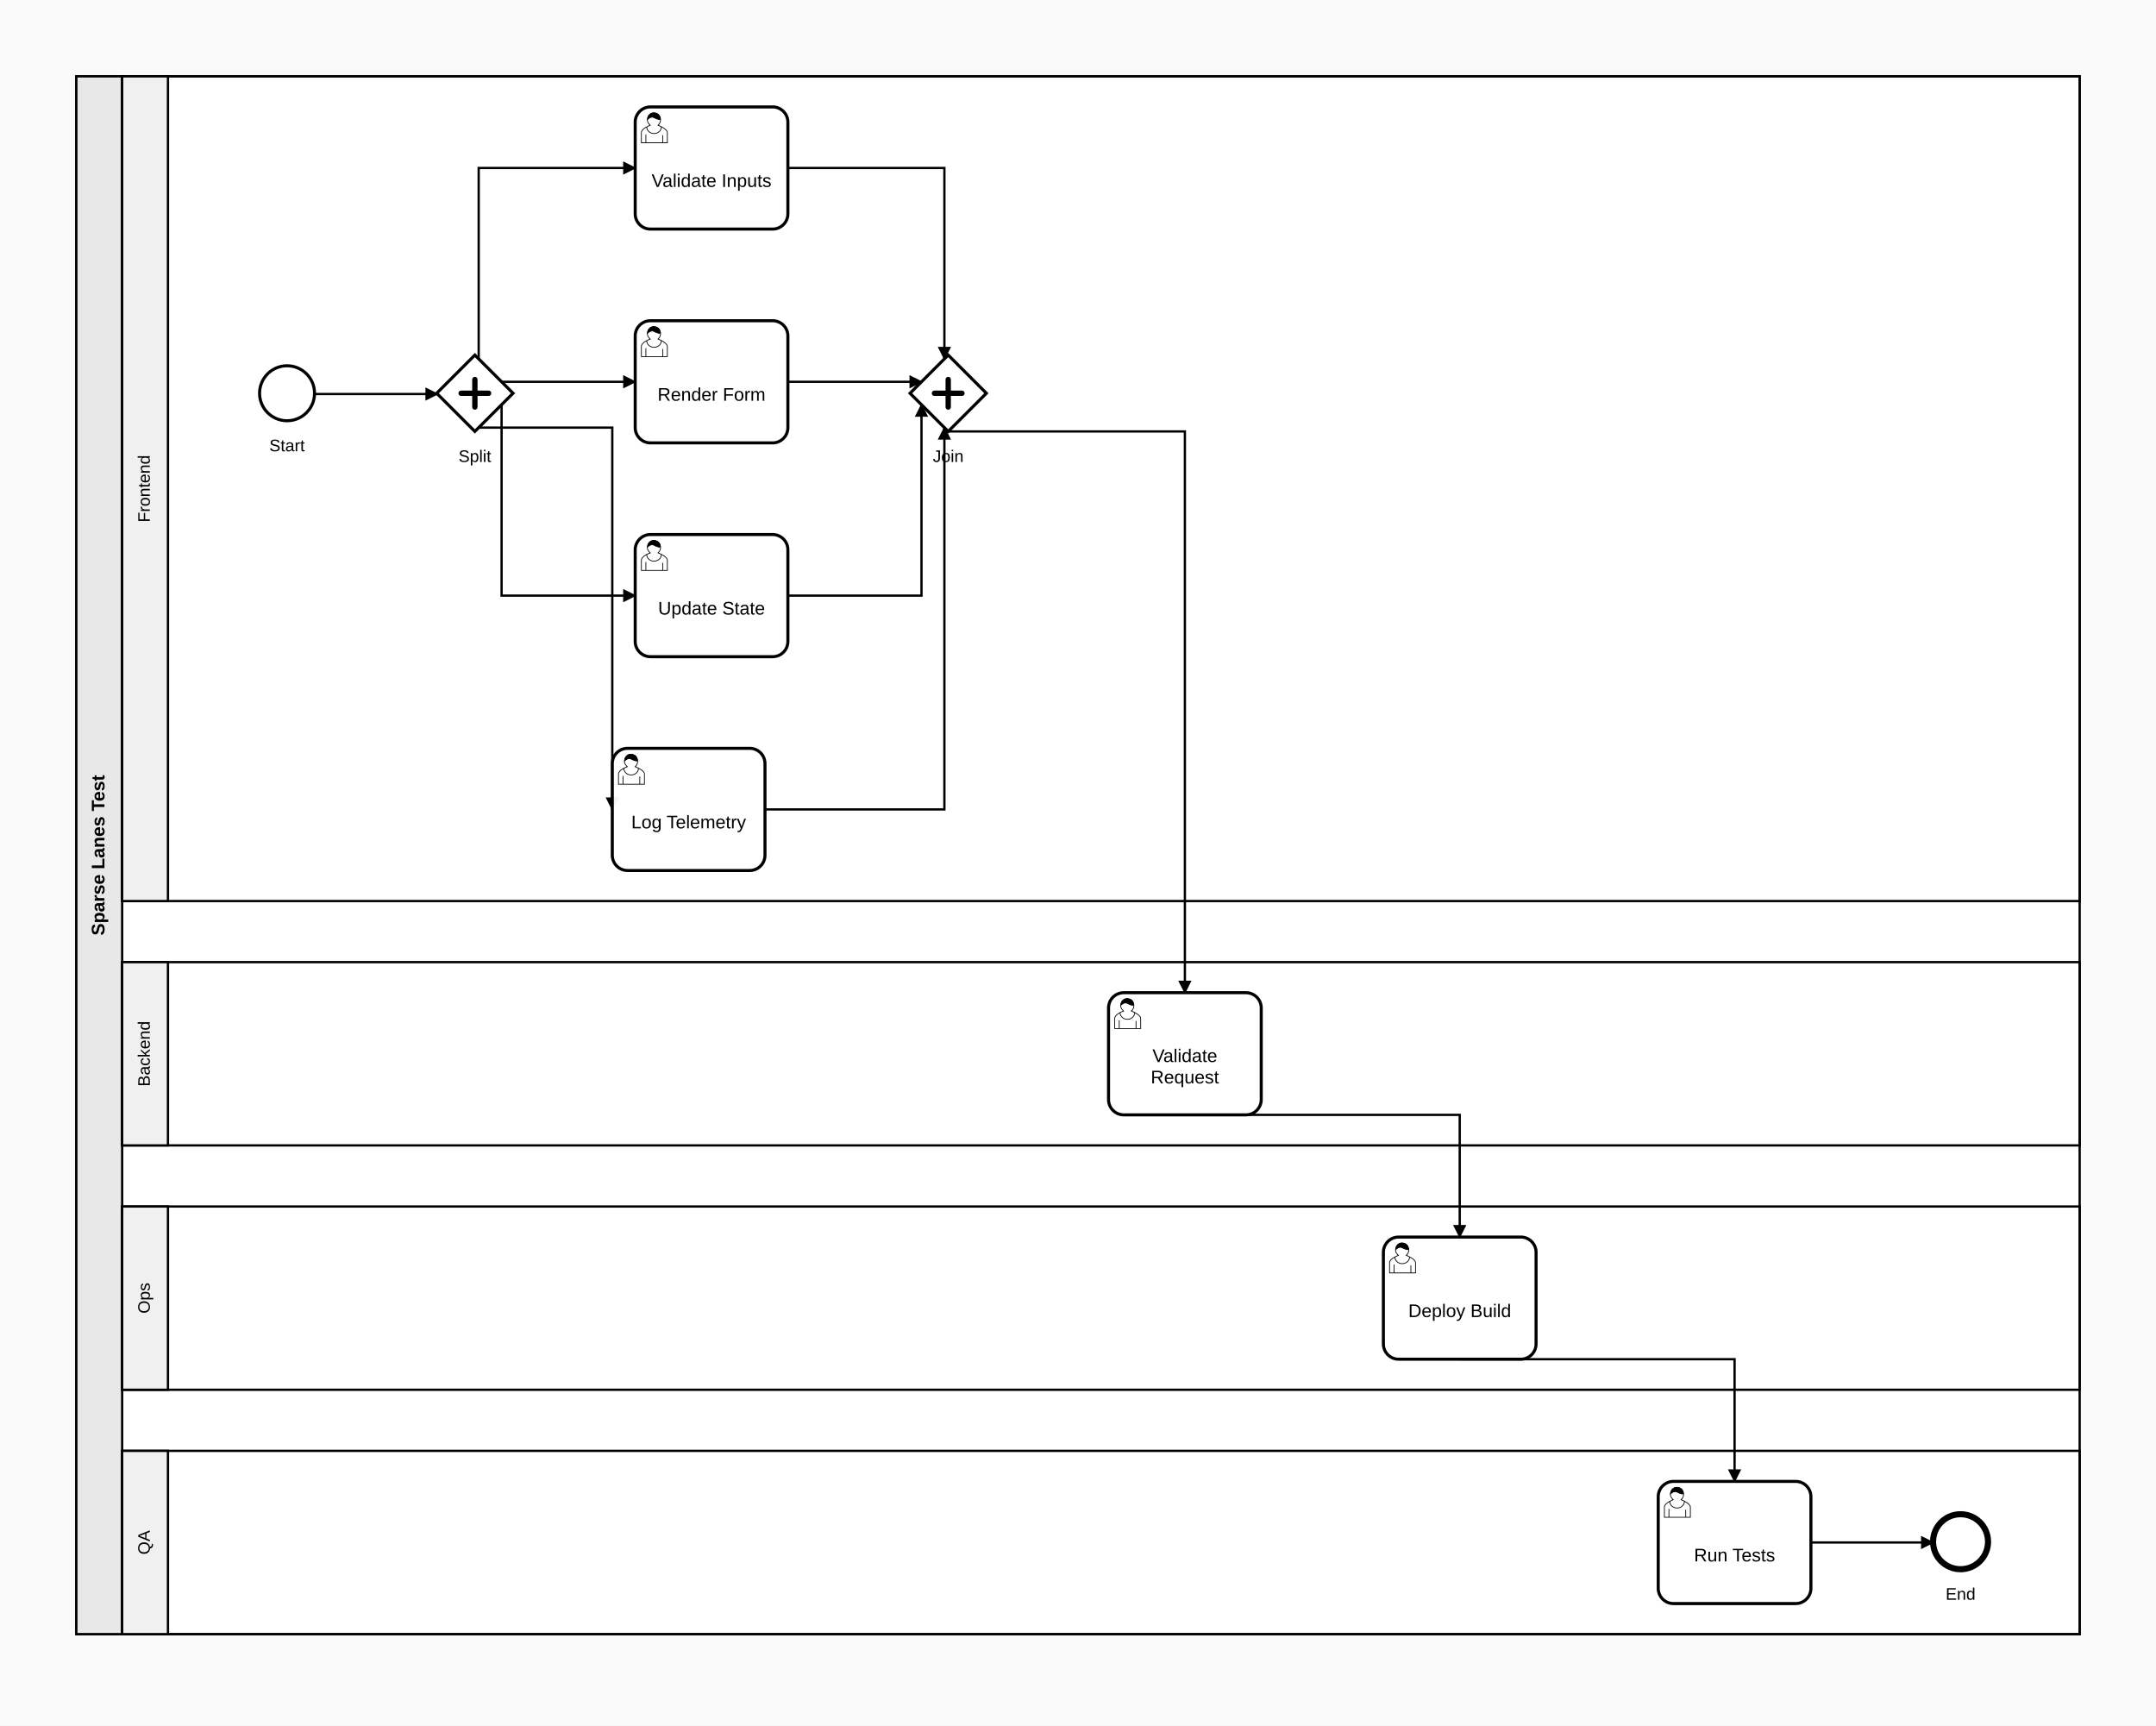
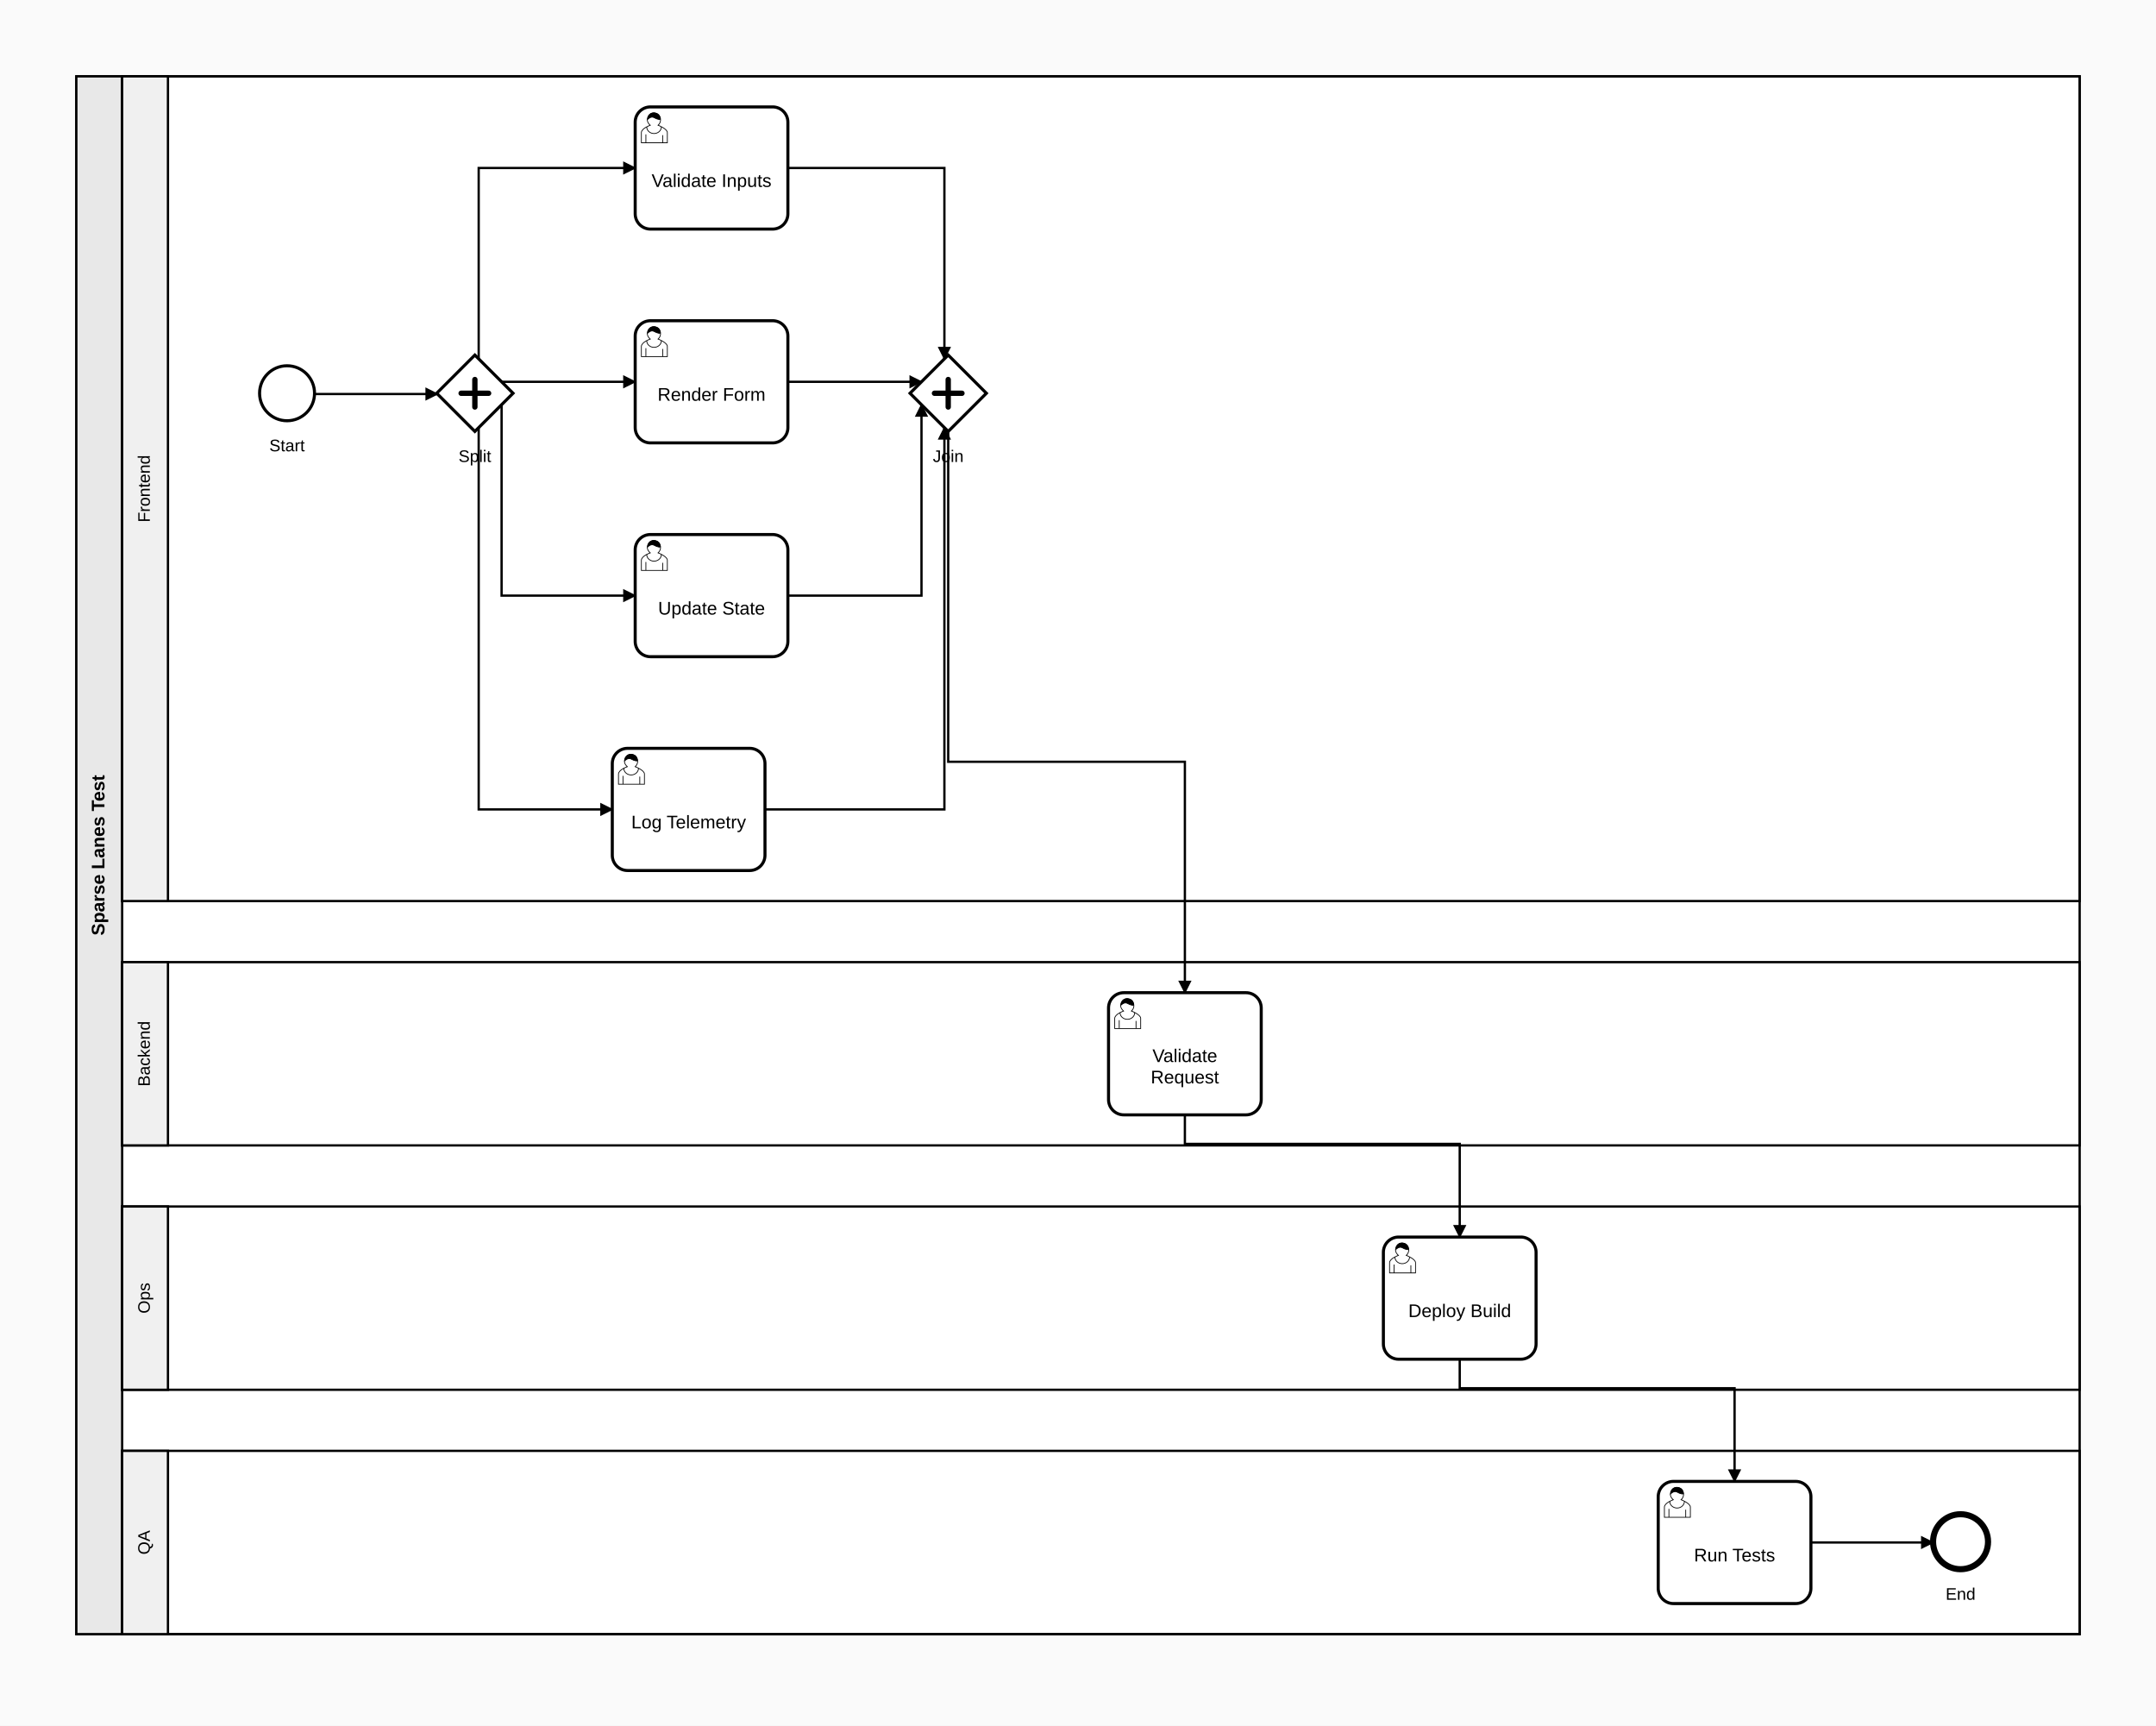
<svg xmlns="http://www.w3.org/2000/svg" width="1412" height="1130" viewBox="0 0 1412 1130" font-family="Arial, sans-serif">
  <defs>
    <marker id="seq-end" viewBox="0 0 20 20" refX="11" refY="10" markerWidth="10" markerHeight="10" orient="auto">
      <path d="M 1 5 L 11 10 L 1 15 Z" fill="#000000" stroke="#000000" stroke-width="1" />
    </marker>
    <marker id="seq-default-src" viewBox="0 0 20 20" refX="6" refY="10" markerWidth="10" markerHeight="10" orient="auto">
      <path d="M 6 3 L 10 17" stroke="#000000" stroke-width="1.5" />
    </marker>
    <marker id="seq-conditional-src" viewBox="0 0 20 20" refX="1" refY="10" markerWidth="12" markerHeight="12" orient="auto">
      <path d="M 1 10 L 8 6 L 15 10 L 8 14 Z" fill="#ffffff" stroke="#000000" stroke-width="1" />
    </marker>
    <marker id="msg-start" viewBox="0 0 20 20" refX="6" refY="6" markerWidth="20" markerHeight="20" orient="auto">
      <circle cx="6" cy="6" r="3.5" fill="#ffffff" stroke="#000000" stroke-width="1" />
    </marker>
    <marker id="msg-end" viewBox="0 0 20 20" refX="8.5" refY="5" markerWidth="20" markerHeight="20" orient="auto">
      <path d="m 1 5 l 0 -3 l 7 3 l -7 3 z" fill="#ffffff" stroke="#000000" stroke-width="1" stroke-linecap="butt" />
    </marker>
    <marker id="assoc-end" viewBox="0 0 20 20" refX="11" refY="10" markerWidth="10" markerHeight="10" orient="auto">
      <path d="M 1 5 L 11 10 L 1 15" fill="none" stroke="#000000" stroke-width="1.5" />
    </marker>
  </defs>
  <rect width="1412" height="1130" fill="#fafafa" />
  <rect x="50" y="50" width="1312" height="1020" fill="#ffffff" stroke="#000000" stroke-width="1.5" />
  <rect x="50" y="50" width="30" height="1020" fill="#e8e8e8" stroke="#000000" stroke-width="1.5" />
  <text x="65" y="560" text-anchor="middle" dominant-baseline="middle" font-size="12" font-weight="bold" fill="#000000" transform="rotate(-90,65,560)">Sparse Lanes Test</text>
  <rect x="80" y="50" width="1282" height="540" fill="#ffffff" fill-opacity="0.25" stroke="#000000" stroke-width="1.5" />
  <rect x="80" y="50" width="30" height="540" fill="#f0f0f0" stroke="#000000" stroke-width="1.5" />
  <text x="95" y="320" text-anchor="middle" dominant-baseline="middle" font-size="11" fill="#000000" transform="rotate(-90,95,320)">Frontend</text>
  <rect x="80" y="630" width="1282" height="120" fill="#ffffff" fill-opacity="0.25" stroke="#000000" stroke-width="1.5" />
  <rect x="80" y="630" width="30" height="120" fill="#f0f0f0" stroke="#000000" stroke-width="1.5" />
  <text x="95" y="690" text-anchor="middle" dominant-baseline="middle" font-size="11" fill="#000000" transform="rotate(-90,95,690)">Backend</text>
  <rect x="80" y="790" width="1282" height="120" fill="#ffffff" fill-opacity="0.25" stroke="#000000" stroke-width="1.5" />
  <rect x="80" y="790" width="30" height="120" fill="#f0f0f0" stroke="#000000" stroke-width="1.5" />
  <text x="95" y="850" text-anchor="middle" dominant-baseline="middle" font-size="11" fill="#000000" transform="rotate(-90,95,850)">Ops</text>
  <rect x="80" y="950" width="1282" height="120" fill="#ffffff" fill-opacity="0.25" stroke="#000000" stroke-width="1.5" />
  <rect x="80" y="950" width="30" height="120" fill="#f0f0f0" stroke="#000000" stroke-width="1.5" />
  <text x="95" y="1010" text-anchor="middle" dominant-baseline="middle" font-size="11" fill="#000000" transform="rotate(-90,95,1010)">QA</text>
  <path d="M 206 258 L 286.5 258" stroke="#000000" stroke-width="1.5" fill="none" marker-end="url(#seq-end)" />
  <path d="M 313.5 235 L 313.5 110 L 416 110" stroke="#000000" stroke-width="1.5" fill="none" marker-end="url(#seq-end)" />
  <path d="M 328.5 250 L 416 250" stroke="#000000" stroke-width="1.5" fill="none" marker-end="url(#seq-end)" />
  <path d="M 328.5 265 L 328.5 390 L 416 390" stroke="#000000" stroke-width="1.5" fill="none" marker-end="url(#seq-end)" />
-   <path d="M 313.5 280 L 401 280 L 401 530" stroke="#000000" stroke-width="1.5" fill="none" marker-end="url(#seq-end)" />
+   <path d="M 313.5 280 L 313.5 530 L 401 530" stroke="#000000" stroke-width="1.5" fill="none" marker-end="url(#seq-end)" />
  <path d="M 516 110 L 618.5 110 L 618.5 235" stroke="#000000" stroke-width="1.5" fill="none" marker-end="url(#seq-end)" />
  <path d="M 516 250 L 603.5 250" stroke="#000000" stroke-width="1.5" fill="none" marker-end="url(#seq-end)" />
  <path d="M 516 390 L 603.5 390 L 603.5 265" stroke="#000000" stroke-width="1.5" fill="none" marker-end="url(#seq-end)" />
  <path d="M 501 530 L 618.5 530 L 618.5 280" stroke="#000000" stroke-width="1.5" fill="none" marker-end="url(#seq-end)" />
-   <path d="M 621 282.5 L 776 282.5 L 776 650" stroke="#000000" stroke-width="1.5" fill="none" marker-end="url(#seq-end)" />
-   <path d="M 776 730 L 956 730 L 956 810" stroke="#000000" stroke-width="1.5" fill="none" marker-end="url(#seq-end)" />
-   <path d="M 956 890 L 1136 890 L 1136 970" stroke="#000000" stroke-width="1.5" fill="none" marker-end="url(#seq-end)" />
+   <path d="M 621 282.5 L 621 498.8 L 776 498.8 L 776 650" stroke="#000000" stroke-width="1.5" fill="none" marker-end="url(#seq-end)" />
+   <path d="M 776 730 L 776 749 L 956 749 L 956 810" stroke="#000000" stroke-width="1.5" fill="none" marker-end="url(#seq-end)" />
+   <path d="M 956 890 L 956 909 L 1136 909 L 1136 970" stroke="#000000" stroke-width="1.5" fill="none" marker-end="url(#seq-end)" />
  <path d="M 1186 1010 L 1266 1010" stroke="#000000" stroke-width="1.5" fill="none" marker-end="url(#seq-end)" />
  <circle cx="188" cy="257.5" r="18" fill="#ffffff" fill-opacity="0.95" stroke="#000000" stroke-width="2" />
  <text x="188" y="295.5" text-anchor="middle" font-size="11" fill="#000000">Start</text>
  <polygon points="311,232.5 336,257.5 311,282.5 286,257.5" fill="#ffffff" fill-opacity="0.95" stroke="#000000" stroke-width="2" />
  <line x1="311" y1="248.5" x2="311" y2="266.5" stroke="#000000" stroke-width="3.5" stroke-linecap="round" />
  <line x1="302" y1="257.5" x2="320" y2="257.5" stroke="#000000" stroke-width="3.5" stroke-linecap="round" />
  <text x="311" y="302.5" text-anchor="middle" font-size="11" fill="#000000">Split</text>
  <rect x="416" y="70" width="100" height="80" rx="10" ry="10" fill="#ffffff" fill-opacity="0.95" stroke="#000000" stroke-width="2" />
  <g>
    <path d="m 431,82 c 0.909,-0.845 1.594,-2.049 1.594,-3.385 0,-2.554 -1.805,-4.622 -4.357,-4.622 -2.552,0 -4.288,2.068 -4.288,4.622 0,1.348 0.974,2.562 1.896,3.405 -0.529,0.187 -5.669,2.097 -5.794,4.756 v 6.718 h 17 v -6.718 c 0,-2.298 -5.528,-4.595 -6.051,-4.776 z m -8,6 l 0,5.5 m 11,0 l 0,-5" fill="#ffffff" stroke="#000000" stroke-width="0.5" />
    <path d="m 433.162,83.009 c 0,2.447 -2.158,4.431 -4.821,4.431 -2.665,0 -4.822,-1.981 -4.822,-4.431" fill="none" stroke="#000000" stroke-width="0.5" />
    <path d="m 424.1,78.2 c 0,0 2.251,-2.358 4.274,-1.177 2.024,1.181 4.221,1.537 4.124,0.965 -0.098,-0.57 -0.117,-3.791 -4.191,-4.136 -3.575,0.001 -4.208,3.367 -4.207,4.348 z" fill="#000000" stroke="#000000" stroke-width="0.5" />
  </g>
  <text x="466" y="119" text-anchor="middle" dominant-baseline="middle" font-size="12" fill="#000000">Validate Inputs</text>
  <rect x="416" y="210" width="100" height="80" rx="10" ry="10" fill="#ffffff" fill-opacity="0.95" stroke="#000000" stroke-width="2" />
  <g>
    <path d="m 431,222 c 0.909,-0.845 1.594,-2.049 1.594,-3.385 0,-2.554 -1.805,-4.622 -4.357,-4.622 -2.552,0 -4.288,2.068 -4.288,4.622 0,1.348 0.974,2.562 1.896,3.405 -0.529,0.187 -5.669,2.097 -5.794,4.756 v 6.718 h 17 v -6.718 c 0,-2.298 -5.528,-4.595 -6.051,-4.776 z m -8,6 l 0,5.5 m 11,0 l 0,-5" fill="#ffffff" stroke="#000000" stroke-width="0.5" />
    <path d="m 433.162,223.009 c 0,2.447 -2.158,4.431 -4.821,4.431 -2.665,0 -4.822,-1.981 -4.822,-4.431" fill="none" stroke="#000000" stroke-width="0.5" />
    <path d="m 424.1,218.2 c 0,0 2.251,-2.358 4.274,-1.177 2.024,1.181 4.221,1.537 4.124,0.965 -0.098,-0.57 -0.117,-3.791 -4.191,-4.136 -3.575,0.001 -4.208,3.367 -4.207,4.348 z" fill="#000000" stroke="#000000" stroke-width="0.5" />
  </g>
  <text x="466" y="259" text-anchor="middle" dominant-baseline="middle" font-size="12" fill="#000000">Render Form</text>
  <rect x="416" y="350" width="100" height="80" rx="10" ry="10" fill="#ffffff" fill-opacity="0.95" stroke="#000000" stroke-width="2" />
  <g>
    <path d="m 431,362 c 0.909,-0.845 1.594,-2.049 1.594,-3.385 0,-2.554 -1.805,-4.622 -4.357,-4.622 -2.552,0 -4.288,2.068 -4.288,4.622 0,1.348 0.974,2.562 1.896,3.405 -0.529,0.187 -5.669,2.097 -5.794,4.756 v 6.718 h 17 v -6.718 c 0,-2.298 -5.528,-4.595 -6.051,-4.776 z m -8,6 l 0,5.5 m 11,0 l 0,-5" fill="#ffffff" stroke="#000000" stroke-width="0.5" />
    <path d="m 433.162,363.009 c 0,2.447 -2.158,4.431 -4.821,4.431 -2.665,0 -4.822,-1.981 -4.822,-4.431" fill="none" stroke="#000000" stroke-width="0.5" />
    <path d="m 424.1,358.2 c 0,0 2.251,-2.358 4.274,-1.177 2.024,1.181 4.221,1.537 4.124,0.965 -0.098,-0.57 -0.117,-3.791 -4.191,-4.136 -3.575,0.001 -4.208,3.367 -4.207,4.348 z" fill="#000000" stroke="#000000" stroke-width="0.5" />
  </g>
  <text x="466" y="399" text-anchor="middle" dominant-baseline="middle" font-size="12" fill="#000000">Update State</text>
  <rect x="401" y="490" width="100" height="80" rx="10" ry="10" fill="#ffffff" fill-opacity="0.95" stroke="#000000" stroke-width="2" />
  <g>
    <path d="m 416,502 c 0.909,-0.845 1.594,-2.049 1.594,-3.385 0,-2.554 -1.805,-4.622 -4.357,-4.622 -2.552,0 -4.288,2.068 -4.288,4.622 0,1.348 0.974,2.562 1.896,3.405 -0.529,0.187 -5.669,2.097 -5.794,4.756 v 6.718 h 17 v -6.718 c 0,-2.298 -5.528,-4.595 -6.051,-4.776 z m -8,6 l 0,5.5 m 11,0 l 0,-5" fill="#ffffff" stroke="#000000" stroke-width="0.5" />
    <path d="m 418.162,503.009 c 0,2.447 -2.158,4.431 -4.821,4.431 -2.665,0 -4.822,-1.981 -4.822,-4.431" fill="none" stroke="#000000" stroke-width="0.5" />
    <path d="m 409.1,498.2 c 0,0 2.251,-2.358 4.274,-1.177 2.024,1.181 4.221,1.537 4.124,0.965 -0.098,-0.57 -0.117,-3.791 -4.191,-4.136 -3.575,0.001 -4.208,3.367 -4.207,4.348 z" fill="#000000" stroke="#000000" stroke-width="0.5" />
  </g>
  <text x="451" y="539" text-anchor="middle" dominant-baseline="middle" font-size="12" fill="#000000">Log Telemetry</text>
  <polygon points="621,232.5 646,257.5 621,282.5 596,257.5" fill="#ffffff" fill-opacity="0.95" stroke="#000000" stroke-width="2" />
  <line x1="621" y1="248.5" x2="621" y2="266.5" stroke="#000000" stroke-width="3.5" stroke-linecap="round" />
  <line x1="612" y1="257.5" x2="630" y2="257.5" stroke="#000000" stroke-width="3.5" stroke-linecap="round" />
  <text x="621" y="302.5" text-anchor="middle" font-size="11" fill="#000000">Join</text>
  <rect x="726" y="650" width="100" height="80" rx="10" ry="10" fill="#ffffff" fill-opacity="0.95" stroke="#000000" stroke-width="2" />
  <g>
    <path d="m 741,662 c 0.909,-0.845 1.594,-2.049 1.594,-3.385 0,-2.554 -1.805,-4.622 -4.357,-4.622 -2.552,0 -4.288,2.068 -4.288,4.622 0,1.348 0.974,2.562 1.896,3.405 -0.529,0.187 -5.669,2.097 -5.794,4.756 v 6.718 h 17 v -6.718 c 0,-2.298 -5.528,-4.595 -6.051,-4.776 z m -8,6 l 0,5.5 m 11,0 l 0,-5" fill="#ffffff" stroke="#000000" stroke-width="0.5" />
    <path d="m 743.162,663.009 c 0,2.447 -2.158,4.431 -4.821,4.431 -2.665,0 -4.822,-1.981 -4.822,-4.431" fill="none" stroke="#000000" stroke-width="0.5" />
    <path d="m 734.1,658.2 c 0,0 2.251,-2.358 4.274,-1.177 2.024,1.181 4.221,1.537 4.124,0.965 -0.098,-0.57 -0.117,-3.791 -4.191,-4.136 -3.575,0.001 -4.208,3.367 -4.207,4.348 z" fill="#000000" stroke="#000000" stroke-width="0.5" />
  </g>
  <text x="776" y="692" text-anchor="middle" dominant-baseline="middle" font-size="12" fill="#000000">Validate</text>
  <text x="776" y="706" text-anchor="middle" dominant-baseline="middle" font-size="12" fill="#000000">Request</text>
  <rect x="906" y="810" width="100" height="80" rx="10" ry="10" fill="#ffffff" fill-opacity="0.95" stroke="#000000" stroke-width="2" />
  <g>
    <path d="m 921,822 c 0.909,-0.845 1.594,-2.049 1.594,-3.385 0,-2.554 -1.805,-4.622 -4.357,-4.622 -2.552,0 -4.288,2.068 -4.288,4.622 0,1.348 0.974,2.562 1.896,3.405 -0.529,0.187 -5.669,2.097 -5.794,4.756 v 6.718 h 17 v -6.718 c 0,-2.298 -5.528,-4.595 -6.051,-4.776 z m -8,6 l 0,5.5 m 11,0 l 0,-5" fill="#ffffff" stroke="#000000" stroke-width="0.5" />
    <path d="m 923.162,823.009 c 0,2.447 -2.158,4.431 -4.821,4.431 -2.665,0 -4.822,-1.981 -4.822,-4.431" fill="none" stroke="#000000" stroke-width="0.5" />
    <path d="m 914.1,818.2 c 0,0 2.251,-2.358 4.274,-1.177 2.024,1.181 4.221,1.537 4.124,0.965 -0.098,-0.57 -0.117,-3.791 -4.191,-4.136 -3.575,0.001 -4.208,3.367 -4.207,4.348 z" fill="#000000" stroke="#000000" stroke-width="0.5" />
  </g>
  <text x="956" y="859" text-anchor="middle" dominant-baseline="middle" font-size="12" fill="#000000">Deploy Build</text>
  <rect x="1086" y="970" width="100" height="80" rx="10" ry="10" fill="#ffffff" fill-opacity="0.95" stroke="#000000" stroke-width="2" />
  <g>
    <path d="m 1101,982 c 0.909,-0.845 1.594,-2.049 1.594,-3.385 0,-2.554 -1.805,-4.622 -4.357,-4.622 -2.552,0 -4.288,2.068 -4.288,4.622 0,1.348 0.974,2.562 1.896,3.405 -0.529,0.187 -5.669,2.097 -5.794,4.756 v 6.718 h 17 v -6.718 c 0,-2.298 -5.528,-4.595 -6.051,-4.776 z m -8,6 l 0,5.5 m 11,0 l 0,-5" fill="#ffffff" stroke="#000000" stroke-width="0.5" />
    <path d="m 1103.162,983.009 c 0,2.447 -2.158,4.431 -4.821,4.431 -2.665,0 -4.822,-1.981 -4.822,-4.431" fill="none" stroke="#000000" stroke-width="0.5" />
    <path d="m 1094.1,978.2 c 0,0 2.251,-2.358 4.274,-1.177 2.024,1.181 4.221,1.537 4.124,0.965 -0.098,-0.57 -0.117,-3.791 -4.191,-4.136 -3.575,0.001 -4.208,3.367 -4.207,4.348 z" fill="#000000" stroke="#000000" stroke-width="0.5" />
  </g>
  <text x="1136" y="1019" text-anchor="middle" dominant-baseline="middle" font-size="12" fill="#000000">Run Tests</text>
  <circle cx="1284" cy="1009.5" r="18" fill="#ffffff" fill-opacity="0.95" stroke="#000000" stroke-width="4" />
  <text x="1284" y="1047.5" text-anchor="middle" font-size="11" fill="#000000">End</text>
</svg>
